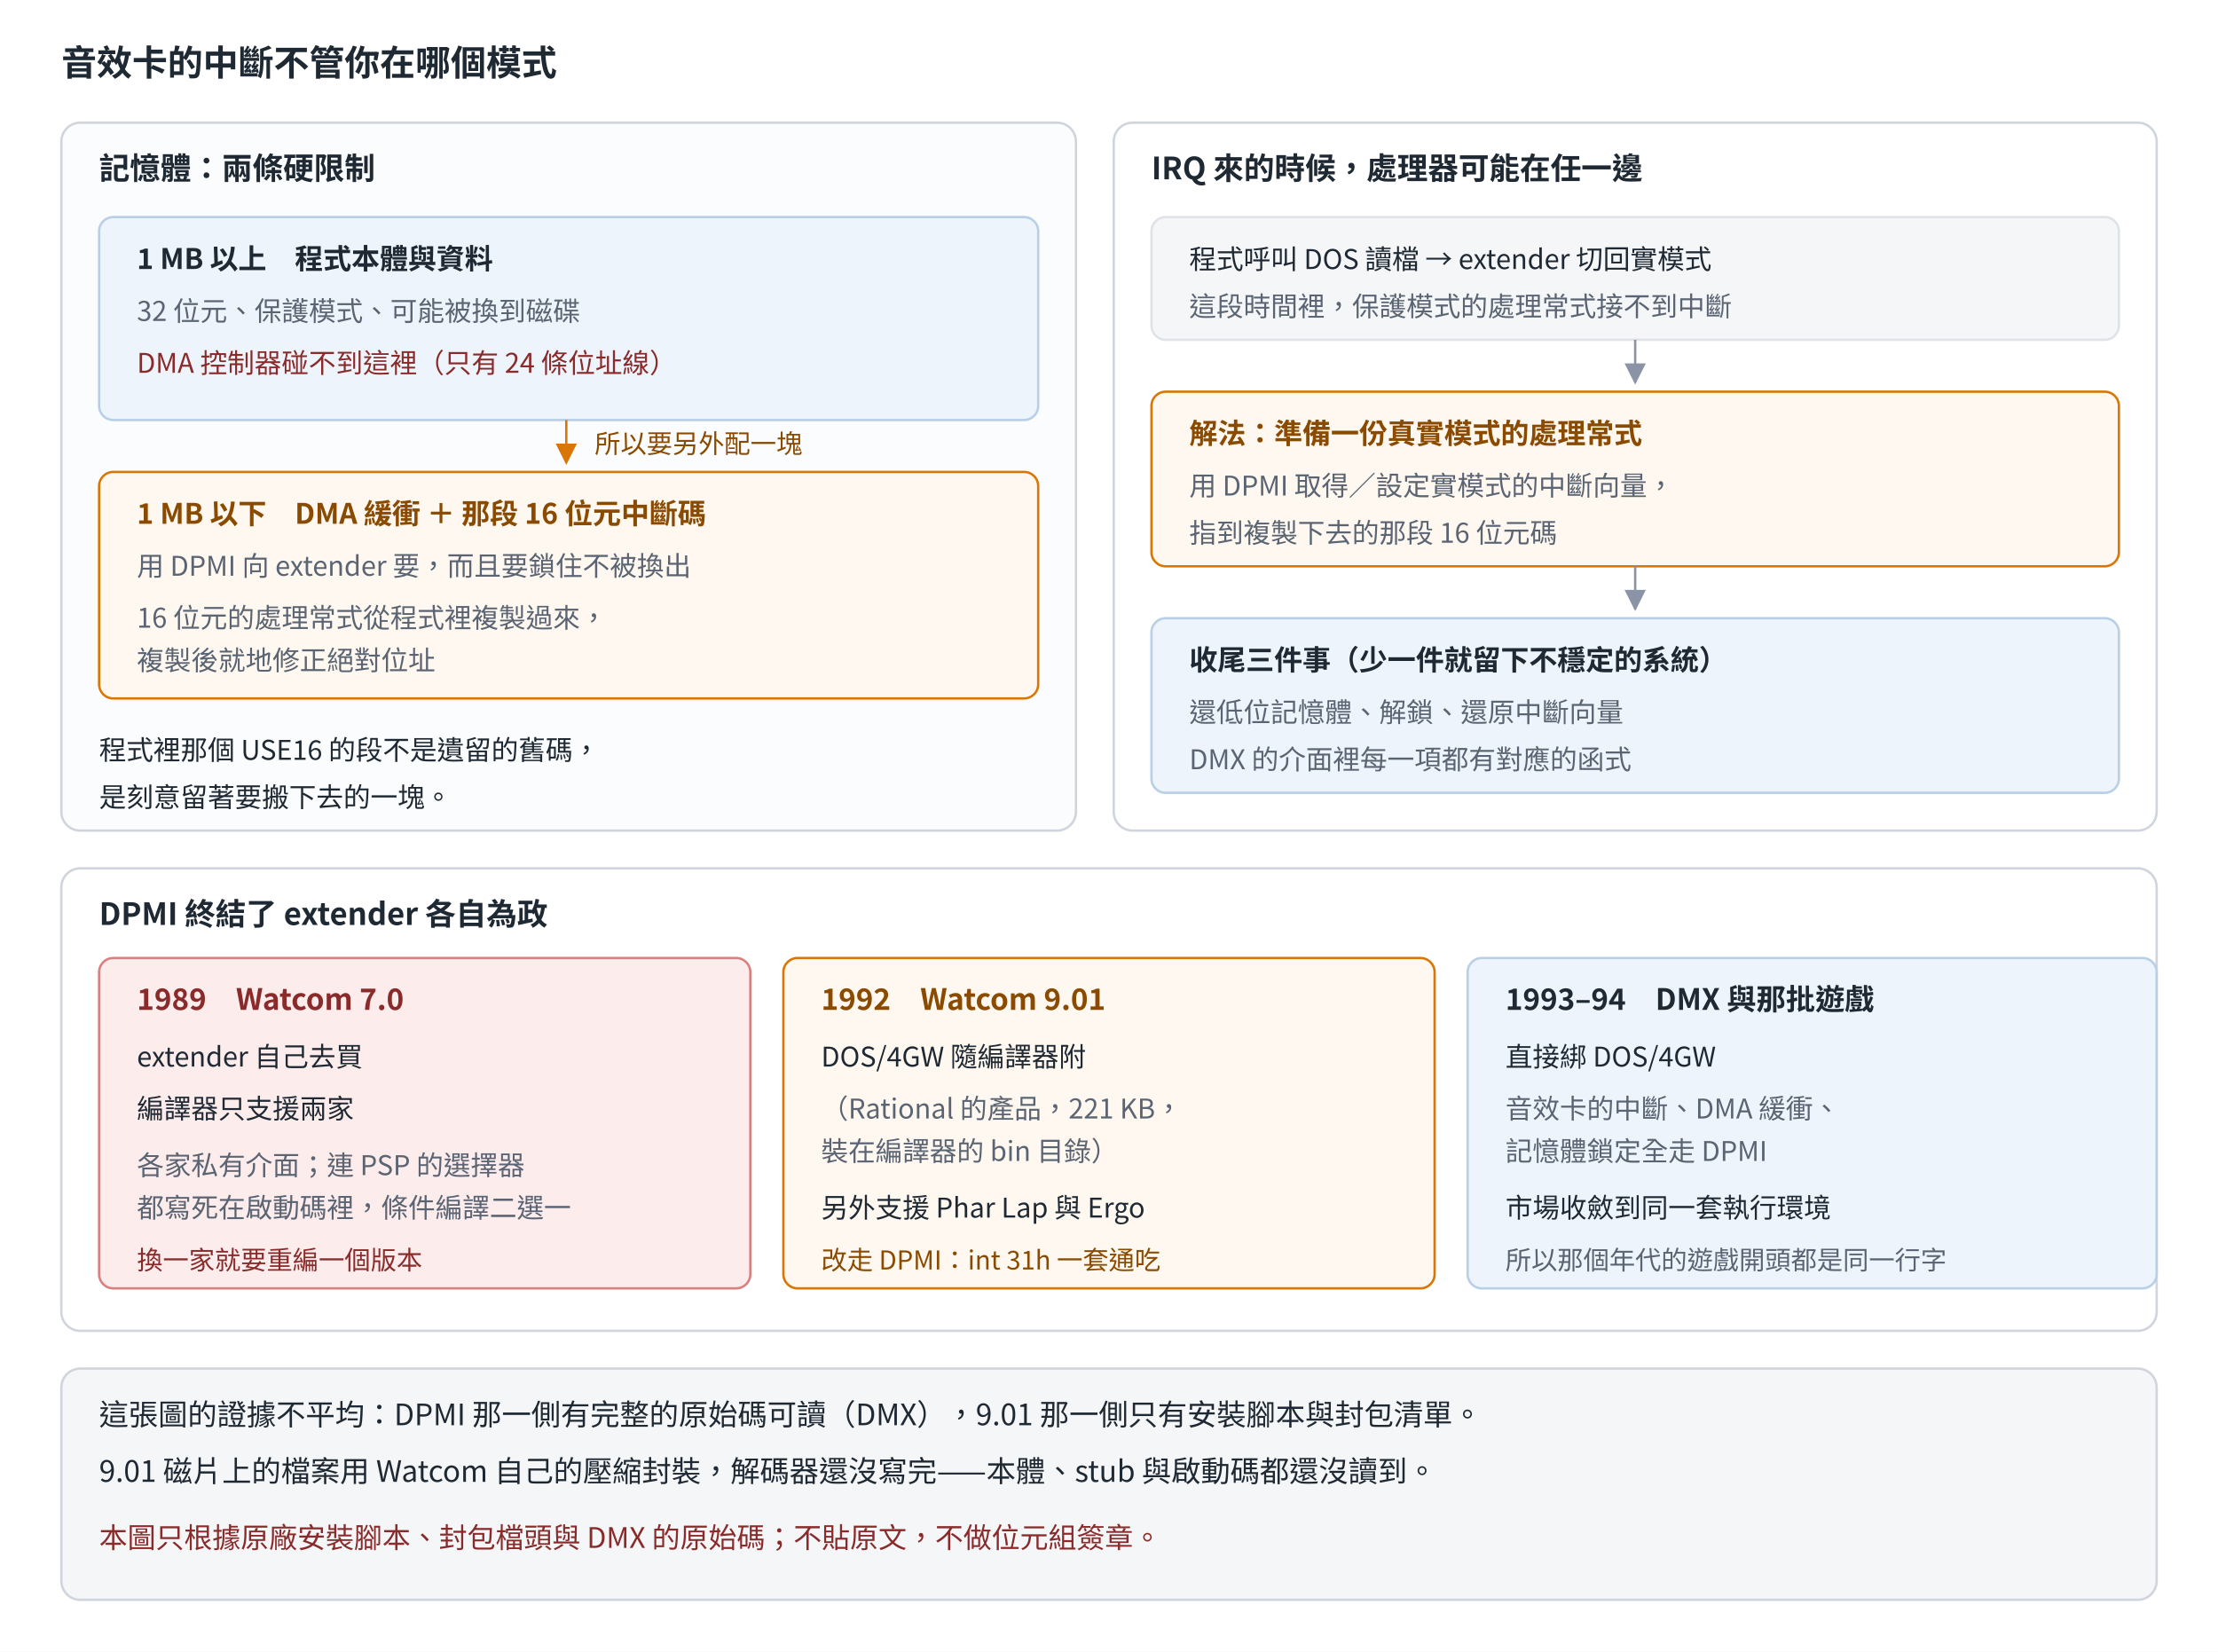
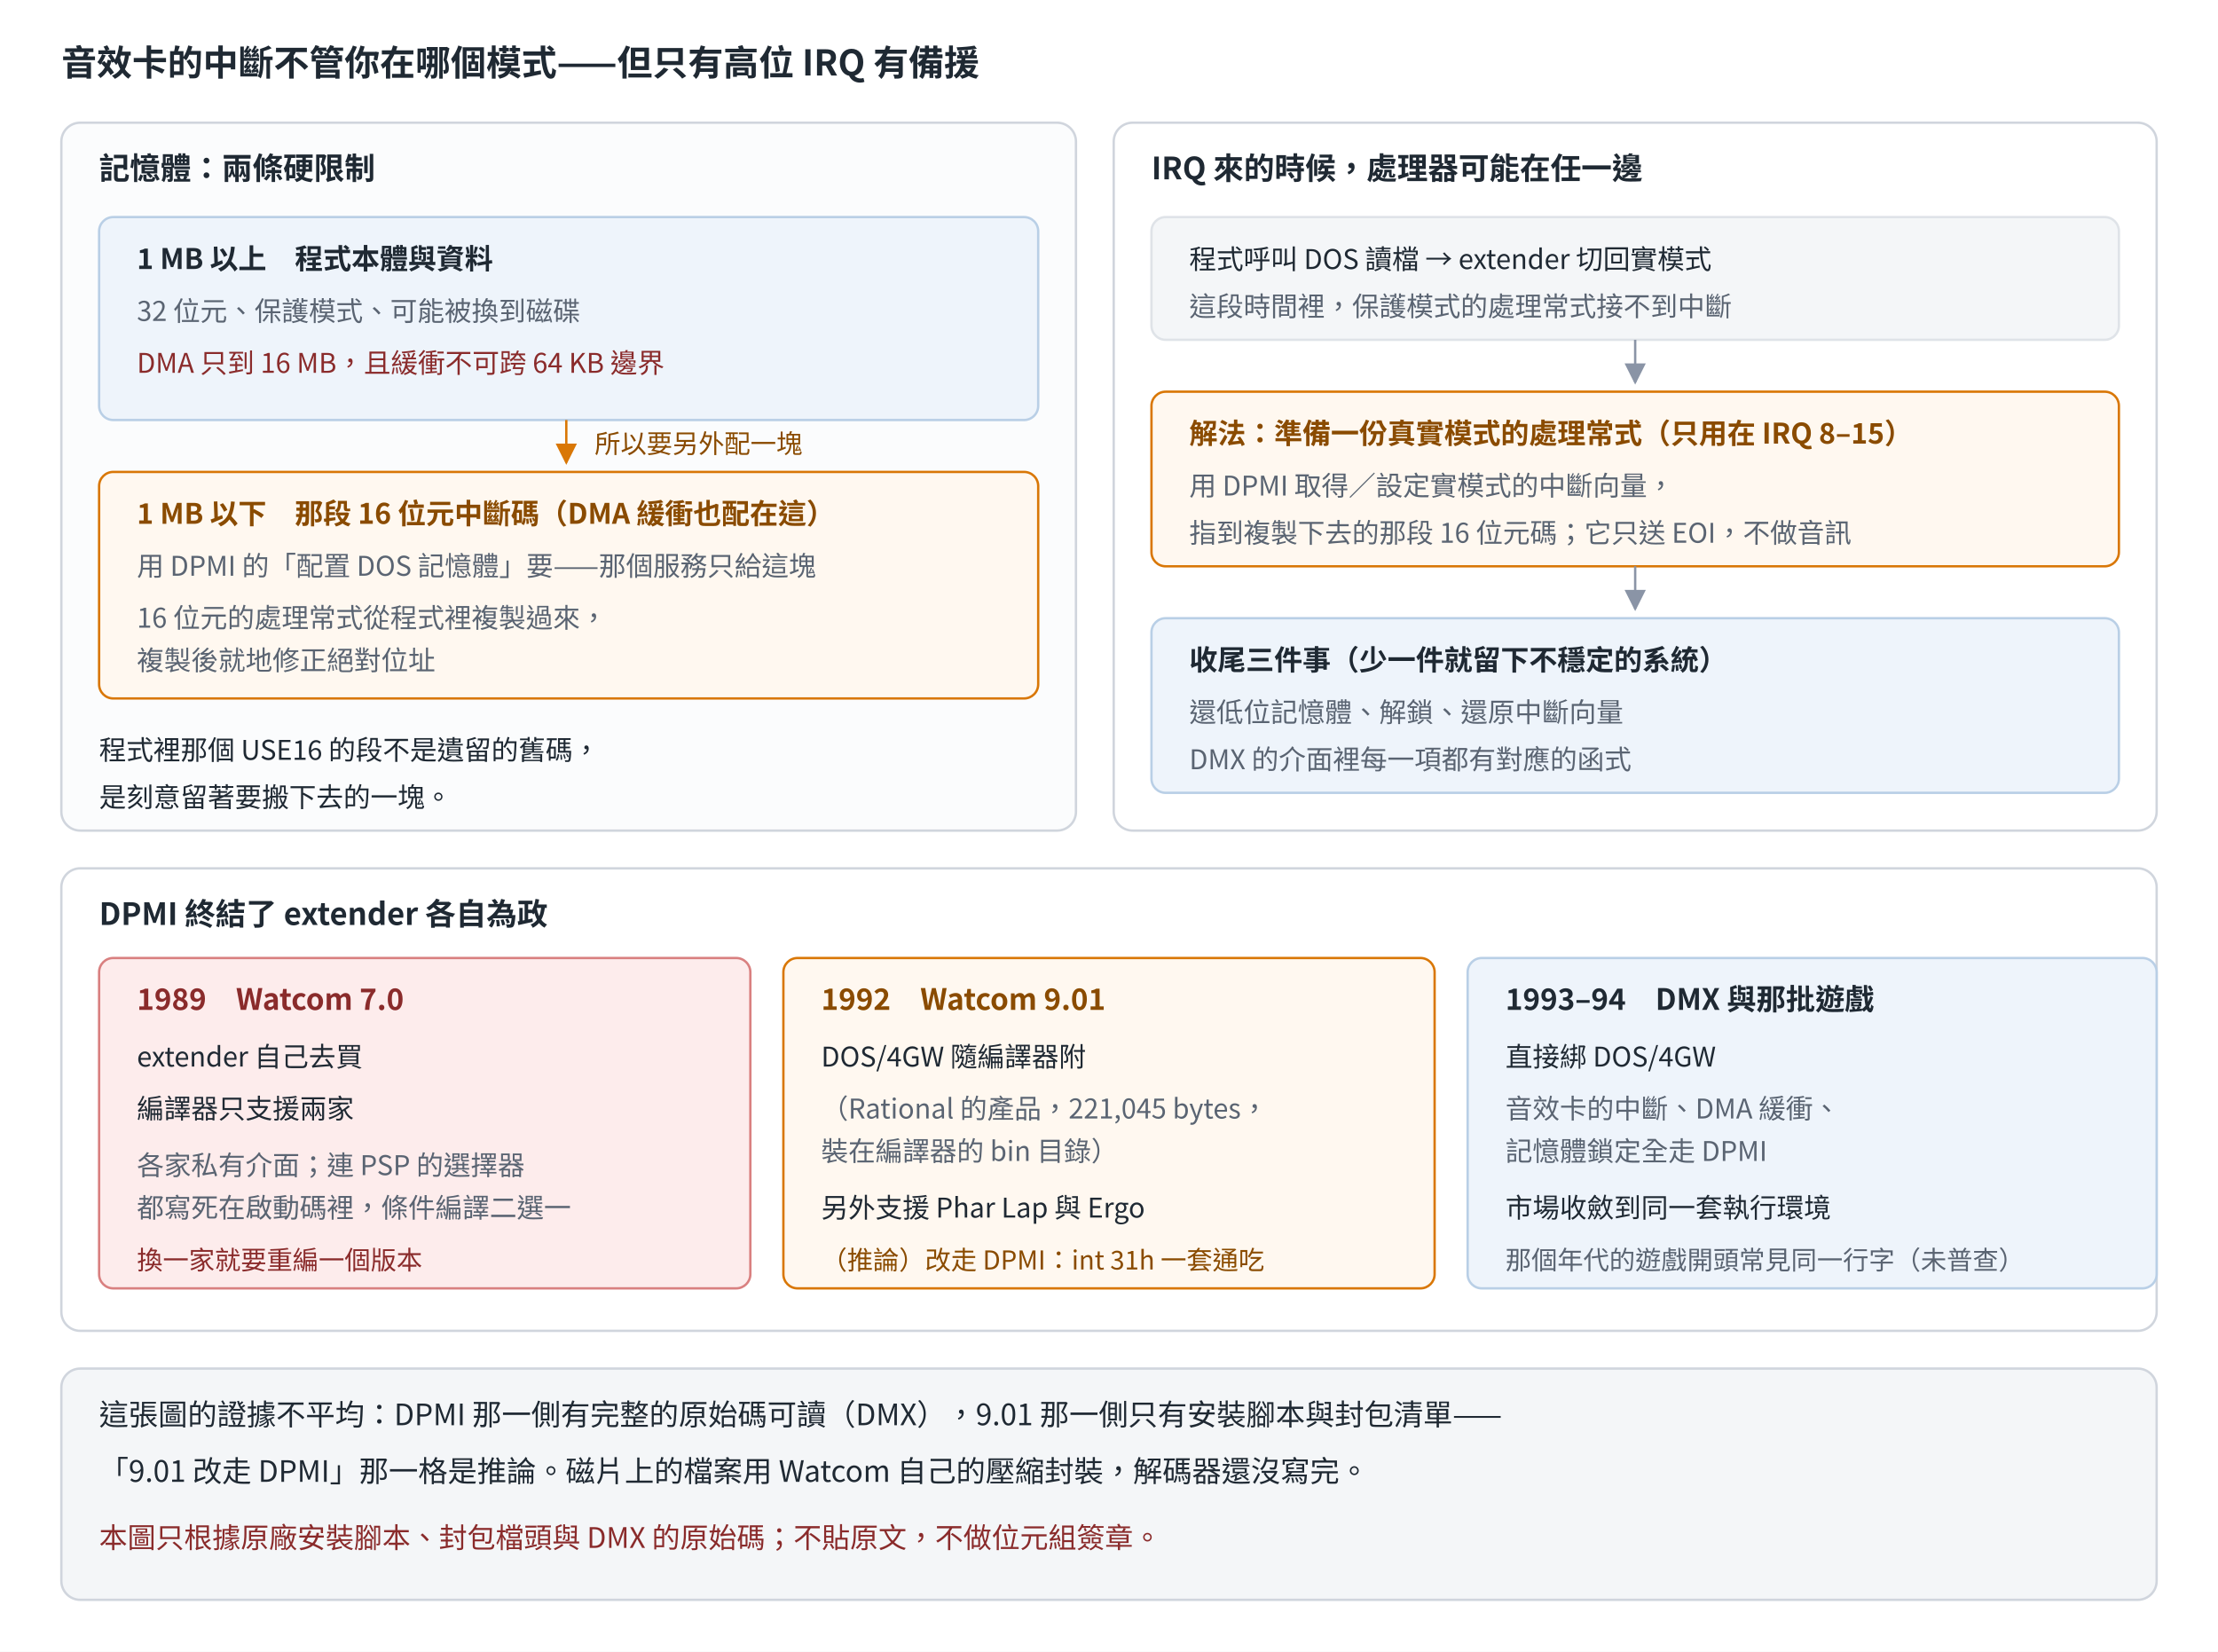
<svg xmlns="http://www.w3.org/2000/svg" width="940" height="700" viewBox="0 0 940 700" font-family="'Noto Sans CJK TC','PingFang TC','Microsoft JhengHei',sans-serif">
  <rect width="940" height="700" fill="#ffffff" />
  <defs>
    <marker id="p1" markerWidth="9" markerHeight="9" refX="8" refY="4.5" orient="auto">
      <path d="M0,0 L9,4.5 L0,9 z" fill="#8a94a6" />
    </marker>
    <marker id="p2" markerWidth="9" markerHeight="9" refX="8" refY="4.5" orient="auto">
      <path d="M0,0 L9,4.5 L0,9 z" fill="#d97706" />
    </marker>
  </defs>
-   <text x="26" y="32" font-size="15" font-weight="bold" fill="#1f2933">音效卡的中斷不管你在哪個模式</text>
+   <text x="26" y="32" font-size="15" font-weight="bold" fill="#1f2933">音效卡的中斷不管你在哪個模式——但只有高位 IRQ 有備援</text>
  <rect x="26" y="52" width="430" height="300" rx="8" fill="#fbfcfd" stroke="#d0d5dd" />
  <text x="42" y="76" font-size="13" font-weight="bold" fill="#1f2933">記憶體：兩條硬限制</text>
  <rect x="42" y="92" width="398" height="86" rx="6" fill="#eef4fb" stroke="#b9cfe6" />
  <text x="58" y="114" font-size="12" font-weight="bold" fill="#1f2933">1 MB 以上　程式本體與資料</text>
  <text x="58" y="136" font-size="11.5" fill="#5a6472">32 位元、保護模式、可能被換到磁碟</text>
-   <text x="58" y="158" font-size="11.5" fill="#8a2b2b">DMA 控制器碰不到這裡（只有 24 條位址線）</text>
+   <text x="58" y="158" font-size="11.5" fill="#8a2b2b">DMA 只到 16 MB，且緩衝不可跨 64 KB 邊界</text>
  <path d="M240,178 L240,196" stroke="#d97706" fill="none" marker-end="url(#p2)" />
  <text x="252" y="192" font-size="11" fill="#8a4b00">所以要另外配一塊</text>
  <rect x="42" y="200" width="398" height="96" rx="6" fill="#fff8f0" stroke="#d97706" />
-   <text x="58" y="222" font-size="12" font-weight="bold" fill="#8a4b00">1 MB 以下　DMA 緩衝 ＋ 那段 16 位元中斷碼</text>
-   <text x="58" y="244" font-size="11.5" fill="#5a6472">用 DPMI 向 extender 要，而且要鎖住不被換出</text>
+   <text x="58" y="222" font-size="12" font-weight="bold" fill="#8a4b00">1 MB 以下　那段 16 位元中斷碼（DMA 緩衝也配在這）</text>
+   <text x="58" y="244" font-size="11.5" fill="#5a6472">用 DPMI 的「配置 DOS 記憶體」要——那個服務只給這塊</text>
  <text x="58" y="266" font-size="11.5" fill="#5a6472">16 位元的處理常式從程式裡複製過來，</text>
  <text x="58" y="284" font-size="11.5" fill="#5a6472">複製後就地修正絕對位址</text>
  <text x="42" y="322" font-size="11.5" fill="#1f2933">程式裡那個 USE16 的段不是遺留的舊碼，</text>
  <text x="42" y="342" font-size="11.5" fill="#1f2933">是刻意留著要搬下去的一塊。</text>
  <rect x="472" y="52" width="442" height="300" rx="8" fill="#ffffff" stroke="#d0d5dd" />
  <text x="488" y="76" font-size="13" font-weight="bold" fill="#1f2933">IRQ 來的時候，處理器可能在任一邊</text>
  <rect x="488" y="92" width="410" height="52" rx="6" fill="#f4f6f8" stroke="#dfe3e8" />
  <text x="504" y="114" font-size="11.5" fill="#1f2933">程式呼叫 DOS 讀檔 → extender 切回實模式</text>
  <text x="504" y="134" font-size="11.5" fill="#5a6472">這段時間裡，保護模式的處理常式接不到中斷</text>
  <path d="M693,144 L693,162" stroke="#8a94a6" fill="none" marker-end="url(#p1)" />
  <rect x="488" y="166" width="410" height="74" rx="6" fill="#fff8f0" stroke="#d97706" />
-   <text x="504" y="188" font-size="12" font-weight="bold" fill="#8a4b00">解法：準備一份真實模式的處理常式</text>
+   <text x="504" y="188" font-size="12" font-weight="bold" fill="#8a4b00">解法：準備一份真實模式的處理常式（只用在 IRQ 8–15）</text>
  <text x="504" y="210" font-size="11.5" fill="#5a6472">用 DPMI 取得／設定實模式的中斷向量，</text>
-   <text x="504" y="230" font-size="11.5" fill="#5a6472">指到複製下去的那段 16 位元碼</text>
+   <text x="504" y="230" font-size="11.5" fill="#5a6472">指到複製下去的那段 16 位元碼；它只送 EOI，不做音訊</text>
  <path d="M693,240 L693,258" stroke="#8a94a6" fill="none" marker-end="url(#p1)" />
  <rect x="488" y="262" width="410" height="74" rx="6" fill="#eef4fb" stroke="#b9cfe6" />
  <text x="504" y="284" font-size="12" font-weight="bold" fill="#1f2933">收尾三件事（少一件就留下不穩定的系統）</text>
  <text x="504" y="306" font-size="11.5" fill="#5a6472">還低位記憶體、解鎖、還原中斷向量</text>
  <text x="504" y="326" font-size="11.5" fill="#5a6472">DMX 的介面裡每一項都有對應的函式</text>
  <rect x="26" y="368" width="888" height="196" rx="8" fill="#ffffff" stroke="#d0d5dd" />
  <text x="42" y="392" font-size="13" font-weight="bold" fill="#1f2933">DPMI 終結了 extender 各自為政</text>
  <rect x="42" y="406" width="276" height="140" rx="6" fill="#fdecec" stroke="#d98080" />
  <text x="58" y="428" font-size="12.5" font-weight="bold" fill="#8a2b2b">1989　Watcom 7.0</text>
  <text x="58" y="452" font-size="11.5" fill="#1f2933">extender 自己去買</text>
  <text x="58" y="474" font-size="11.5" fill="#1f2933">編譯器只支援兩家</text>
  <text x="58" y="498" font-size="11.5" fill="#5a6472">各家私有介面；連 PSP 的選擇器</text>
  <text x="58" y="516" font-size="11.5" fill="#5a6472">都寫死在啟動碼裡，條件編譯二選一</text>
  <text x="58" y="538" font-size="11" fill="#8a2b2b">換一家就要重編一個版本</text>
  <rect x="332" y="406" width="276" height="140" rx="6" fill="#fff8f0" stroke="#d97706" />
  <text x="348" y="428" font-size="12.5" font-weight="bold" fill="#8a4b00">1992　Watcom 9.01</text>
  <text x="348" y="452" font-size="11.5" fill="#1f2933">DOS/4GW 隨編譯器附</text>
-   <text x="348" y="474" font-size="11.5" fill="#5a6472">（Rational 的產品，221 KB，</text>
+   <text x="348" y="474" font-size="11.5" fill="#5a6472">（Rational 的產品，221,045 bytes，</text>
  <text x="348" y="492" font-size="11.5" fill="#5a6472">裝在編譯器的 bin 目錄）</text>
  <text x="348" y="516" font-size="11.5" fill="#1f2933">另外支援 Phar Lap 與 Ergo</text>
-   <text x="348" y="538" font-size="11" fill="#8a4b00">改走 DPMI：int 31h 一套通吃</text>
+   <text x="348" y="538" font-size="11" fill="#8a4b00">（推論）改走 DPMI：int 31h 一套通吃</text>
  <rect x="622" y="406" width="292" height="140" rx="6" fill="#eef4fb" stroke="#b9cfe6" />
  <text x="638" y="428" font-size="12.5" font-weight="bold" fill="#1f2933">1993–94　DMX 與那批遊戲</text>
  <text x="638" y="452" font-size="11.5" fill="#1f2933">直接綁 DOS/4GW</text>
  <text x="638" y="474" font-size="11.5" fill="#5a6472">音效卡的中斷、DMA 緩衝、</text>
  <text x="638" y="492" font-size="11.5" fill="#5a6472">記憶體鎖定全走 DPMI</text>
  <text x="638" y="516" font-size="11.5" fill="#1f2933">市場收斂到同一套執行環境</text>
-   <text x="638" y="538" font-size="11" fill="#5a6472">所以那個年代的遊戲開頭都是同一行字</text>
+   <text x="638" y="538" font-size="11" fill="#5a6472">那個年代的遊戲開頭常見同一行字（未普查）</text>
  <rect x="26" y="580" width="888" height="98" rx="8" fill="#f4f6f8" stroke="#d0d5dd" />
-   <text x="42" y="604" font-size="12.5" fill="#1f2933">這張圖的證據不平均：DPMI 那一側有完整的原始碼可讀（DMX），9.01 那一側只有安裝腳本與封包清單。</text>
-   <text x="42" y="628" font-size="12.5" fill="#1f2933">9.01 磁片上的檔案用 Watcom 自己的壓縮封裝，解碼器還沒寫完——本體、stub 與啟動碼都還沒讀到。</text>
+   <text x="42" y="604" font-size="12.5" fill="#1f2933">這張圖的證據不平均：DPMI 那一側有完整的原始碼可讀（DMX），9.01 那一側只有安裝腳本與封包清單——</text>
+   <text x="42" y="628" font-size="12.5" fill="#1f2933">「9.01 改走 DPMI」那一格是推論。磁片上的檔案用 Watcom 自己的壓縮封裝，解碼器還沒寫完。</text>
  <text x="42" y="656" font-size="12" fill="#8a2b2b">本圖只根據原廠安裝腳本、封包檔頭與 DMX 的原始碼；不貼原文，不做位元組簽章。</text>
</svg>
